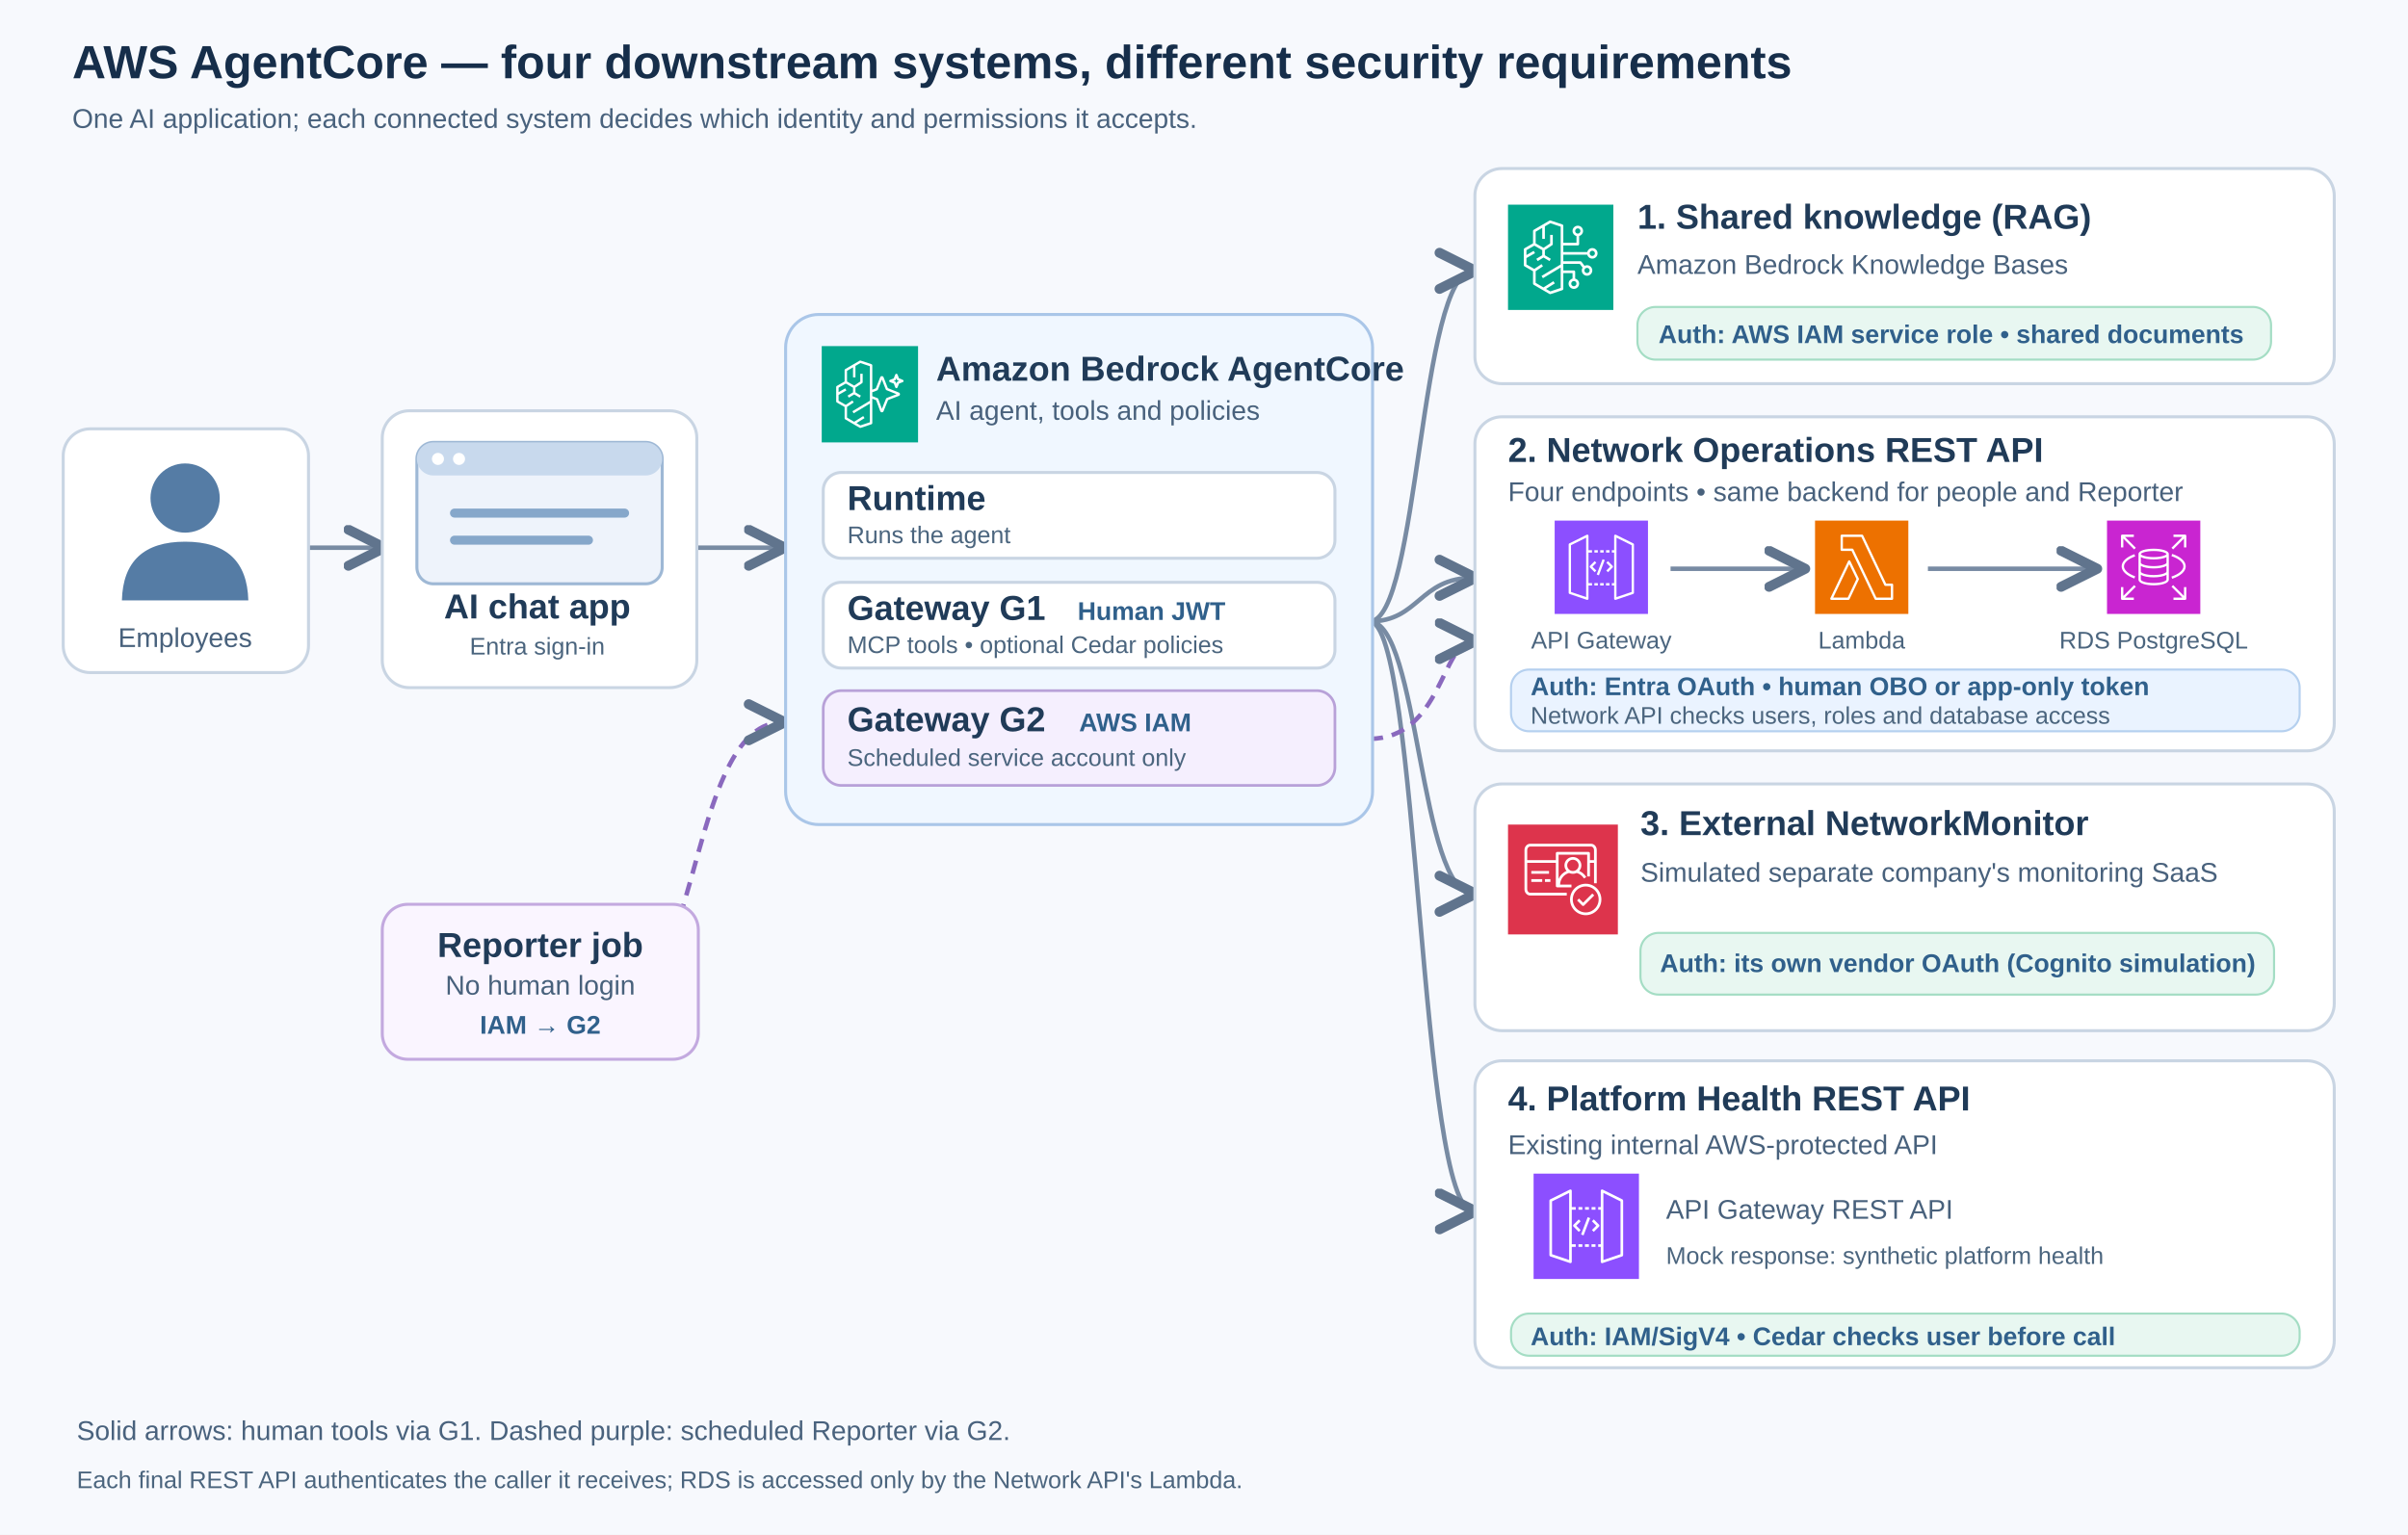
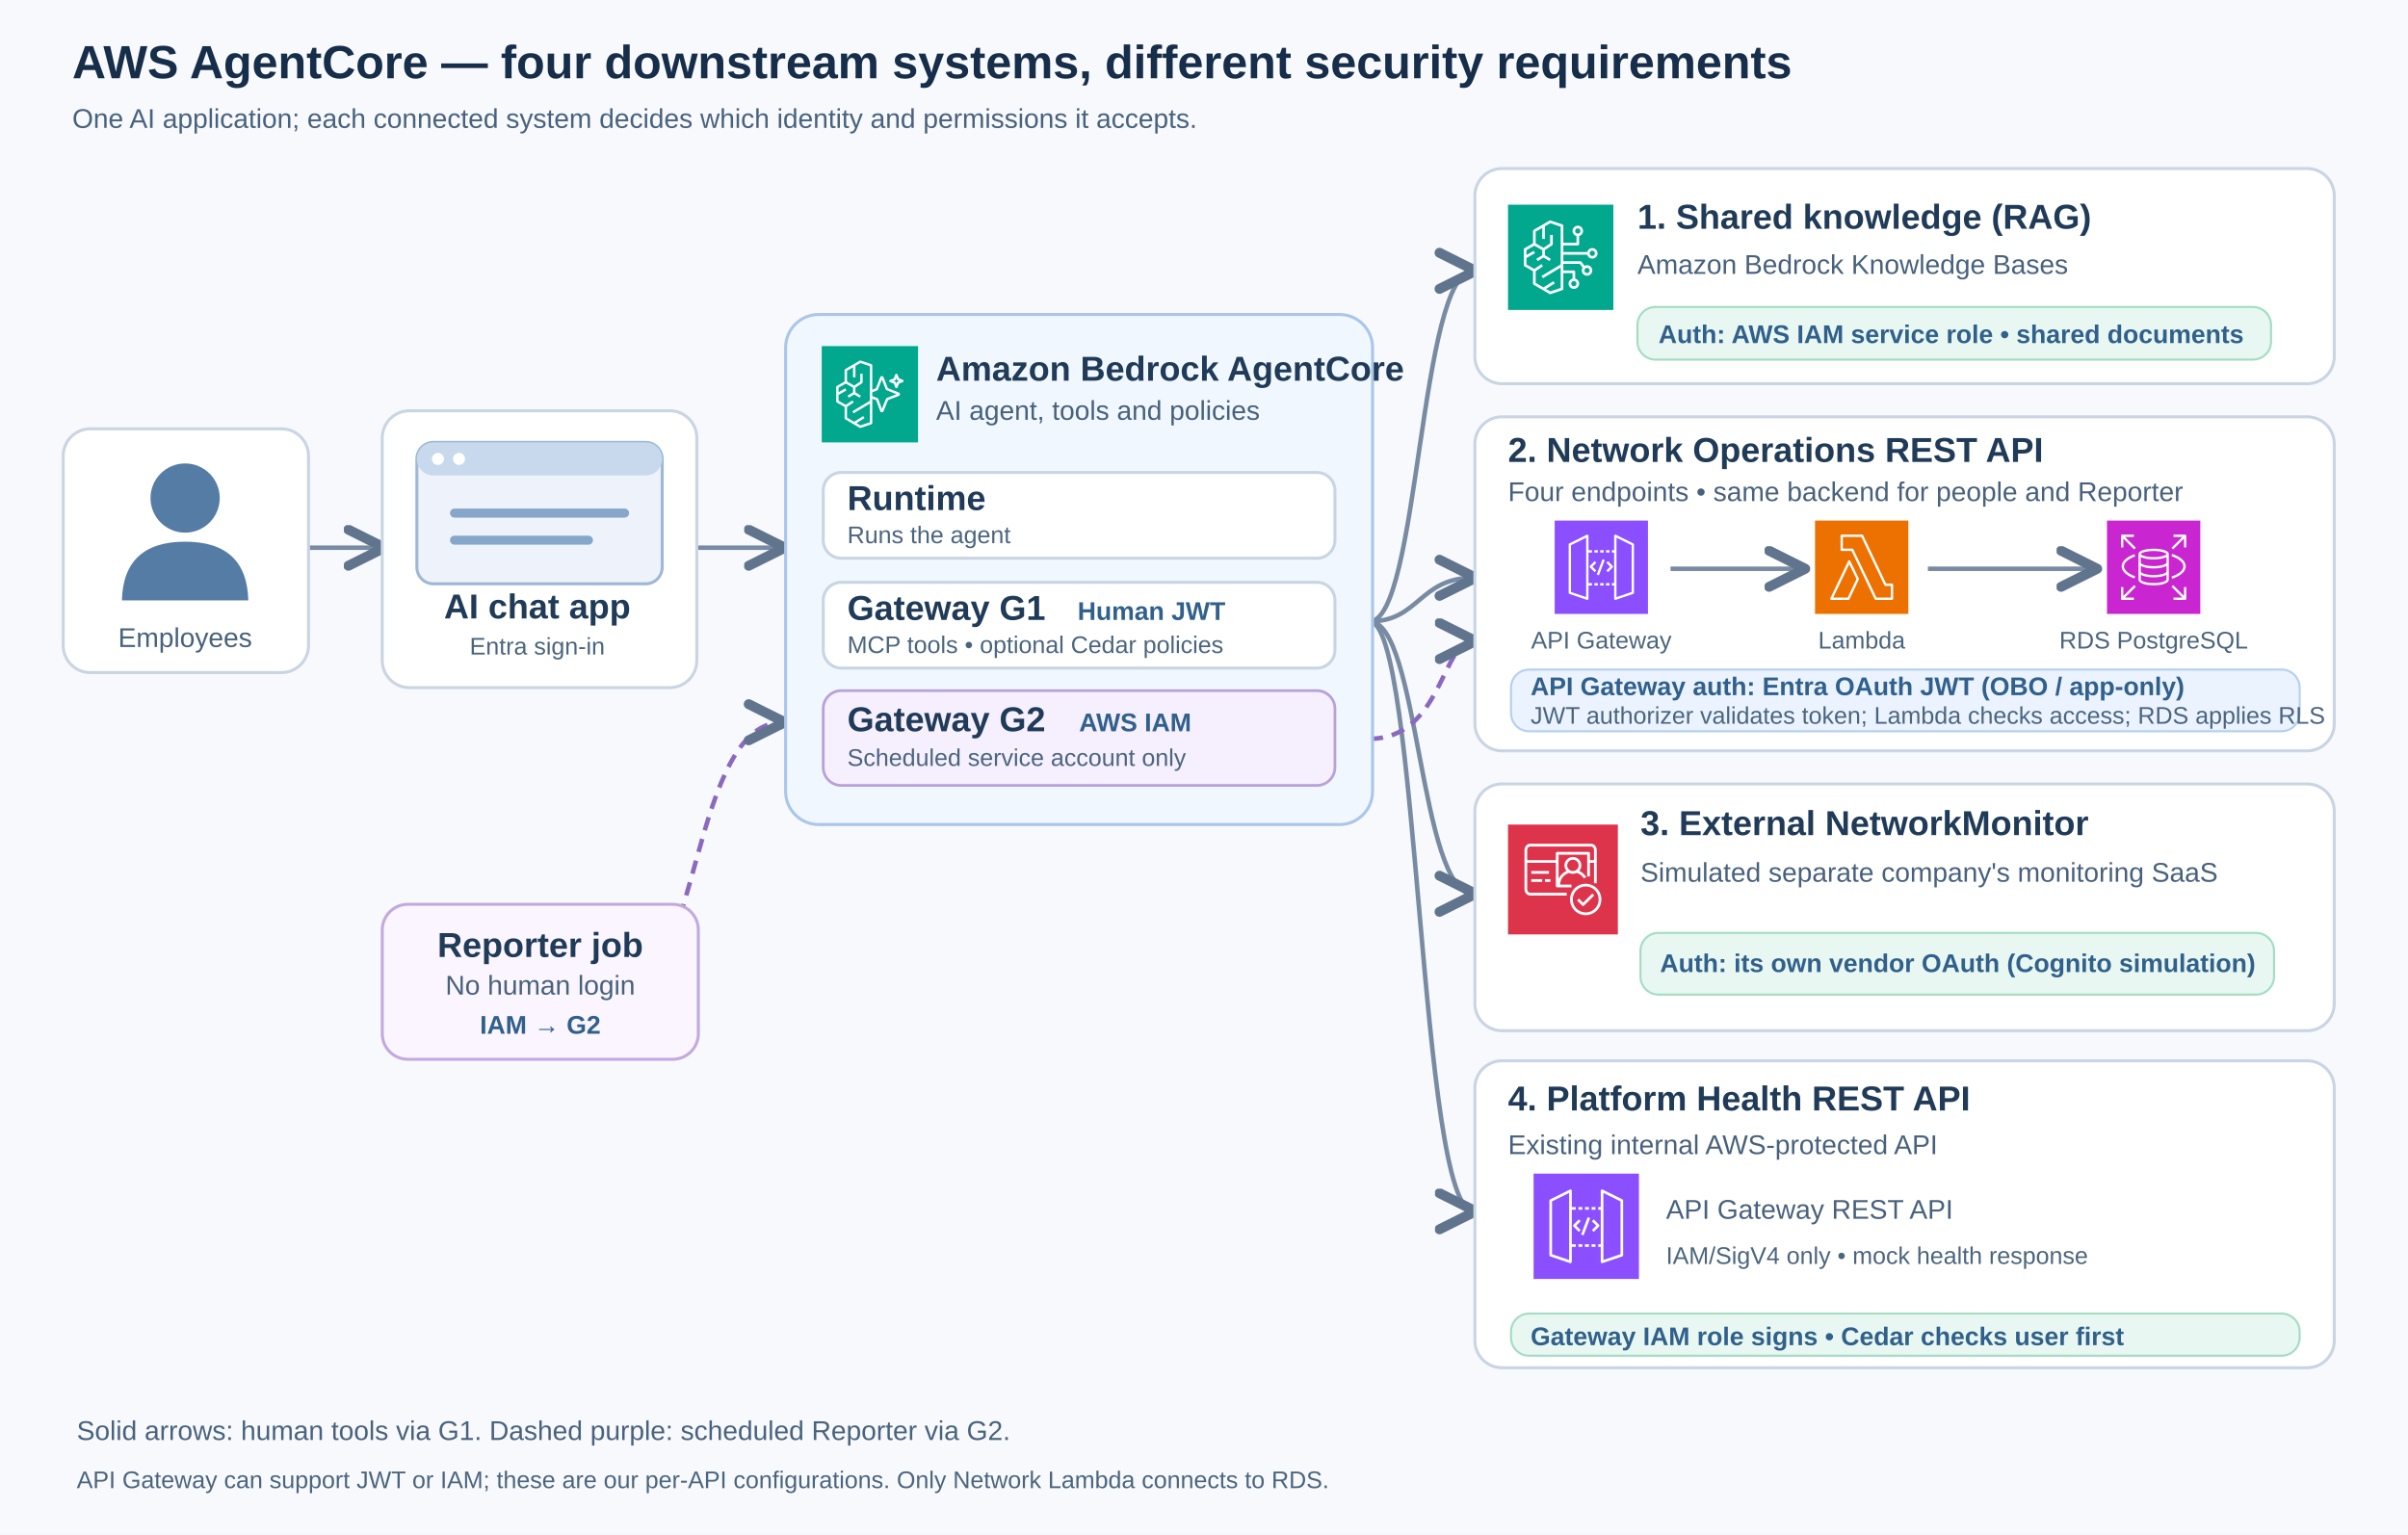
<svg xmlns="http://www.w3.org/2000/svg" viewBox="0 0 1600 1020" role="img" aria-label="High-level AgentCore PoC architecture: humans sign into AI chat app, AgentCore Runtime and Gateway invoke four downstream systems: shared RAG with IAM, Network Operations API with Entra OBO and machine OAuth, external vendor with separate OAuth, Platform Health API with SigV4 IAM. Automated reporter enters through IAM.">
  <defs>
    <marker id="arrow" markerWidth="9" markerHeight="9" refX="7" refY="3.5" orient="auto">
      <path d="M0 0L7 3.5L0 7" fill="none" stroke="#536981" stroke-width="1.5" />
    </marker>
    <symbol id="icon_agentcore" viewBox="0 0 80 80">
      <g clip-path="url(#agentcore_clip0_211_73)">
        <rect width="80" height="80" fill="#01A88D" />
        <path d="M67.372 28.073L64.178 26.792L62.933 23.634C62.781 23.252 62.412 23.001 62.002 23.001C61.591 23.001 61.222 23.253 61.071 23.636L59.814 26.838L56.638 28.071C56.253 28.22 55.999 28.592 56 29.005C56.001 29.419 56.257 29.79 56.643 29.937L59.89 31.178L61.062 34.348C61.205 34.735 61.572 34.995 61.985 35.001H62C62.407 35.001 62.774 34.754 62.928 34.375L64.231 31.142L67.36 29.934C67.743 29.786 67.997 29.418 68 29.007C68.003 28.597 67.754 28.226 67.372 28.073ZM63.106 29.432C62.849 29.532 62.643 29.734 62.539 29.991L62.04 31.227L61.607 30.058C61.508 29.788 61.296 29.574 61.027 29.471L59.782 28.996L60.947 28.543C61.207 28.442 61.414 28.237 61.516 27.977L62.004 26.732L62.435 27.822C62.523 28.142 62.767 28.398 63.079 28.506L64.269 28.983L63.106 29.432ZM64.053 38.6L54.914 34.934L51.351 25.902C51.123 25.325 50.575 24.953 49.955 24.953C49.335 24.954 48.786 25.327 48.56 25.905L44.958 35.083L42 36.23V16C42 15.569 41.725 15.188 41.316 15.051L32.316 12.051C32.042 11.961 31.744 11.991 31.496 12.136L19.496 19.136C19.189 19.315 19 19.645 19 20V29.42L12.504 33.132C12.192 33.309 12 33.641 12 34V46C12 46.359 12.192 46.69 12.504 46.868L19 50.58V60C19 60.355 19.189 60.684 19.496 60.864L31.496 67.864C31.65 67.954 31.825 68 32 68C32.106 68 32.213 67.983 32.316 67.949L41.316 64.949C41.725 64.812 42 64.431 42 64V43.738L45.2 44.961L48.561 54.046C48.777 54.632 49.32 55.017 49.945 55.026H49.969C50.584 55.026 51.128 54.66 51.359 54.087L55.089 44.845L64.035 41.392C64.614 41.168 64.991 40.623 64.995 40.001C64.999 39.381 64.629 38.831 64.053 38.6ZM32.113 65.908L28.865 64.014L35.53 59.848L34.47 58.152L26.913 62.875L21 59.426V50.535L26.555 46.832L25.445 45.168L19.959 48.825L14 45.42V40.58L20.496 36.868L19.504 35.132L14 38.277V34.58L20 31.152L26 34.58V38.434L21.485 41.142L22.515 42.857L27 40.166L31.485 42.857L32.515 41.142L28 38.434V34.535L33.555 30.832C33.833 30.646 34 30.334 34 30V23H32V29.465L26.959 32.825L21 29.42V20.574L26 17.658V26H28V16.491L32.113 14.092L40 16.721V45.434L25.485 54.143L26.515 55.857L40 47.766V63.279L32.113 65.908ZM53.964 43.135C53.706 43.235 53.501 43.438 53.397 43.694L49.988 52.14L46.918 43.842C46.818 43.572 46.606 43.358 46.338 43.255L42 41.597V38.375L46.09 36.788C46.351 36.687 46.558 36.481 46.659 36.221L49.957 27.818L53.14 35.886C53.209 36.252 53.486 36.548 53.84 36.659L62.129 39.983L53.964 43.135Z" fill="white" />
      </g>
      <defs>
        <clipPath id="agentcore_clip0_211_73">
          <rect width="80" height="80" fill="white" />
        </clipPath>
      </defs>
    </symbol>
    <symbol id="icon_bedrock" viewBox="0 0 80 80">
      <g id="bedrock_Icon-Architecture/64/Arch_Amazon-Bedrock_64" stroke="none" stroke-width="1" fill="none" fill-rule="evenodd">
        <g id="bedrock_Icon-Architecture-BG/64/Machine-Learning" fill="#01A88D">
          <rect id="bedrock_Rectangle" x="0" y="0" width="80" height="80" />
        </g>
        <g id="bedrock_Icon-Service/64/Amazon-Bedrock_64" transform="translate(12, 12)" fill="#FFFFFF">
          <path d="M52,27 C50.897,27 50,26.103 50,25 C50,23.897 50.897,23 52,23 C53.103,23 54,23.897 54,25 C54,26.103 53.103,27 52,27 L52,27 Z M20.113,53.908 L16.865,52.014 L23.53,47.848 L22.47,46.152 L14.913,50.875 L9,47.426 L9,38.535 L14.555,34.832 L13.445,33.168 L7.959,36.825 L2,33.42 L2,28.58 L8.496,24.868 L7.504,23.132 L2,26.277 L2,22.58 L8,19.152 L14,22.58 L14,26.434 L9.485,29.143 L10.515,30.857 L15,28.166 L19.485,30.857 L20.515,29.143 L16,26.434 L16,22.535 L21.555,18.832 C21.833,18.646 22,18.334 22,18 L22,11 L20,11 L20,17.465 L14.959,20.825 L9,17.42 L9,8.574 L14,5.658 L14,14 L16,14 L16,4.491 L20.113,2.092 L28,4.721 L28,33.434 L13.485,42.143 L14.515,43.857 L28,35.766 L28,51.279 L20.113,53.908 Z M50,38 C50,39.103 49.103,40 48,40 C46.897,40 46,39.103 46,38 C46,36.897 46.897,36 48,36 C49.103,36 50,36.897 50,38 L50,38 Z M40,48 C40,49.103 39.103,50 38,50 C36.897,50 36,49.103 36,48 C36,46.897 36.897,46 38,46 C39.103,46 40,46.897 40,48 L40,48 Z M39,8 C39,6.897 39.897,6 41,6 C42.103,6 43,6.897 43,8 C43,9.103 42.103,10 41,10 C39.897,10 39,9.103 39,8 L39,8 Z M52,21 C50.141,21 48.589,22.28 48.142,24 L30,24 L30,19 L41,19 C41.553,19 42,18.552 42,18 L42,11.858 C43.72,11.411 45,9.858 45,8 C45,5.794 43.206,4 41,4 C38.794,4 37,5.794 37,8 C37,9.858 38.28,11.411 40,11.858 L40,17 L30,17 L30,4 C30,3.569 29.725,3.188 29.316,3.051 L20.316,0.051 C20.042,-0.039 19.744,-0.009 19.496,0.136 L7.496,7.136 C7.188,7.315 7,7.645 7,8 L7,17.42 L0.504,21.132 C0.192,21.31 0,21.641 0,22 L0,34 C0,34.359 0.192,34.69 0.504,34.868 L7,38.58 L7,48 C7,48.355 7.188,48.685 7.496,48.864 L19.496,55.864 C19.65,55.954 19.825,56 20,56 C20.106,56 20.213,55.983 20.316,55.949 L29.316,52.949 C29.725,52.812 30,52.431 30,52 L30,40 L37,40 L37,44.142 C35.28,44.589 34,46.142 34,48 C34,50.206 35.794,52 38,52 C40.206,52 42,50.206 42,48 C42,46.142 40.72,44.589 39,44.142 L39,39 C39,38.448 38.553,38 38,38 L30,38 L30,33 L42.5,33 L44.638,35.85 C44.239,36.472 44,37.207 44,38 C44,40.206 45.794,42 48,42 C50.206,42 52,40.206 52,38 C52,35.794 50.206,34 48,34 C47.316,34 46.682,34.188 46.119,34.492 L43.8,31.4 C43.611,31.148 43.314,31 43,31 L30,31 L30,26 L48.142,26 C48.589,27.72 50.141,29 52,29 C54.206,29 56,27.206 56,25 C56,22.794 54.206,21 52,21 L52,21 Z" id="bedrock_Fill-1" />
        </g>
      </g>
    </symbol>
    <symbol id="icon_lambda" viewBox="0 0 80 80">
      <g id="lambda_Icon-Architecture/64/Arch_AWS-Lambda_64" stroke="none" stroke-width="1" fill="none" fill-rule="evenodd">
        <g id="lambda_Icon-Architecture-BG/64/Compute" fill="#ED7100">
          <rect id="lambda_Rectangle" x="0" y="0" width="80" height="80" />
        </g>
        <path d="M28.008,66 L15.591,66 L29.324,37.296 L35.546,50.106 L28.008,66 Z M30.22,34.553 C30.051,34.208 29.7,33.989 29.318,33.989 L29.315,33.989 C28.929,33.99 28.578,34.211 28.412,34.558 L13.098,66.569 C12.95,66.879 12.971,67.243 13.155,67.534 C13.337,67.824 13.658,68 14.002,68 L28.642,68 C29.03,68 29.382,67.777 29.548,67.428 L37.564,50.528 C37.693,50.254 37.692,49.937 37.559,49.665 L30.22,34.553 Z M64.995,66 L52.659,66 L32.867,24.57 C32.701,24.222 32.349,24 31.962,24 L23.89,24 L23.899,14 L39.72,14 L59.42,55.429 C59.586,55.777 59.939,56 60.326,56 L64.995,56 L64.995,66 Z M65.998,54 L60.96,54 L41.259,12.571 C41.094,12.223 40.741,12 40.353,12 L22.898,12 C22.345,12 21.896,12.447 21.895,12.999 L21.884,24.999 C21.884,25.265 21.989,25.519 22.178,25.707 C22.365,25.895 22.62,26 22.887,26 L31.329,26 L51.122,67.43 C51.289,67.778 51.639,68 52.026,68 L65.998,68 C66.552,68 67,67.552 67,67 L67,55 C67,54.448 66.552,54 65.998,54 L65.998,54 Z" id="lambda_AWS-Lambda_Icon_64_Squid" fill="#FFFFFF" />
      </g>
    </symbol>
    <symbol id="icon_rds" viewBox="0 0 80 80">
      <g id="rds_Icon-Architecture/64/Arch_Amazon-RDS_64" stroke="none" stroke-width="1" fill="none" fill-rule="evenodd">
        <g id="rds_Icon-Architecture-BG/64/Database" fill="#C925D1">
          <rect id="rds_Rectangle" x="0" y="0" width="80" height="80" />
        </g>
        <path d="M15.414,14 L24.707,23.293 L23.293,24.707 L14,15.414 L14,23 L12,23 L12,13 C12,12.448 12.447,12 13,12 L23,12 L23,14 L15.414,14 Z M68,13 L68,23 L66,23 L66,15.414 L56.707,24.707 L55.293,23.293 L64.586,14 L57,14 L57,12 L67,12 C67.553,12 68,12.448 68,13 L68,13 Z M66,57 L68,57 L68,67 C68,67.552 67.553,68 67,68 L57,68 L57,66 L64.586,66 L55.293,56.707 L56.707,55.293 L66,64.586 L66,57 Z M65.5,39.213 C65.5,35.894 61.668,32.615 55.25,30.442 L55.891,28.548 C63.268,31.045 67.5,34.932 67.5,39.213 C67.5,43.495 63.268,47.383 55.89,49.879 L55.249,47.984 C61.668,45.812 65.5,42.534 65.5,39.213 L65.5,39.213 Z M14.556,39.213 C14.556,42.393 18.143,45.585 24.152,47.753 L23.473,49.634 C16.535,47.131 12.556,43.333 12.556,39.213 C12.556,35.094 16.535,31.296 23.473,28.792 L24.152,30.673 C18.143,32.842 14.556,36.034 14.556,39.213 L14.556,39.213 Z M24.707,56.707 L15.414,66 L23,66 L23,68 L13,68 C12.447,68 12,67.552 12,67 L12,57 L14,57 L14,64.586 L23.293,55.293 L24.707,56.707 Z M40,31.286 C32.854,31.286 29,29.44 29,28.686 C29,27.931 32.854,26.086 40,26.086 C47.145,26.086 51,27.931 51,28.686 C51,29.44 47.145,31.286 40,31.286 L40,31.286 Z M40.029,39.031 C33.187,39.031 29,37.162 29,36.145 L29,31.284 C31.463,32.643 35.832,33.286 40,33.286 C44.168,33.286 48.537,32.643 51,31.284 L51,36.145 C51,37.163 46.835,39.031 40.029,39.031 L40.029,39.031 Z M40.029,46.667 C33.187,46.667 29,44.798 29,43.781 L29,38.862 C31.431,40.291 35.742,41.031 40.029,41.031 C44.292,41.031 48.578,40.292 51,38.867 L51,43.781 C51,44.799 46.835,46.667 40.029,46.667 L40.029,46.667 Z M40,53.518 C32.883,53.518 29,51.605 29,50.622 L29,46.498 C31.431,47.927 35.742,48.667 40.029,48.667 C44.292,48.667 48.578,47.929 51,46.503 L51,50.622 C51,51.605 47.117,53.518 40,53.518 L40,53.518 Z M40,24.086 C33.739,24.086 27,25.525 27,28.686 L27,50.622 C27,53.836 33.54,55.518 40,55.518 C46.46,55.518 53,53.836 53,50.622 L53,28.686 C53,25.525 46.261,24.086 40,24.086 L40,24.086 Z" id="rds_Amazon-RDS_Icon_64_Squid" fill="#FFFFFF" />
      </g>
    </symbol>
    <symbol id="icon_apigw" viewBox="0 0 80 80">
      <g id="apigw_Icon-Architecture/64/Arch_Amazon-API-Gateway_64">
        <g id="apigw_Icon-Architecture-BG/64/Networking-Content-Delivery">
          <rect id="apigw_Rectangle" width="80" height="80" fill="#8C4FFF" />
        </g>
        <g id="apigw_Icon-Service/64/Amazon-API-Gateway_64">
          <path id="apigw_Amazon-API-Gateway_Icon_64_Squid" fill-rule="evenodd" clip-rule="evenodd" d="M34.065 55.632H37V53.615H34.065V55.632ZM39 55.632H42V53.615H39V55.632ZM27 14.63L14 21.082V61.193L27 65.59V14.63ZM29 27.393V53.615H32V55.632H29V66.992C29 67.316 28.845 67.621 28.584 67.81C28.412 67.936 28.207 68 28 68C27.894 68 27.786 67.983 27.682 67.948L12.682 62.876C12.274 62.737 12 62.352 12 61.92V20.454C12 20.07 12.217 19.718 12.559 19.549L27.559 12.104C27.868 11.95 28.235 11.968 28.528 12.152C28.821 12.336 29 12.66 29 13.009V25.376H32V27.393H29ZM44 55.632H47V53.615H44V55.632ZM44.065 27.393H47V25.376H44.065V27.393ZM39.065 27.393H42V25.376H39.065V27.393ZM34.065 27.393H37V25.376H34.065V27.393ZM66 21.082L53 14.63V65.59L66 61.193V21.082ZM68 61.92C68 62.352 67.726 62.737 67.318 62.876L52.318 67.948C52.214 67.983 52.106 68 52 68C51.793 68 51.588 67.936 51.416 67.81C51.155 67.621 51 67.316 51 66.992V55.632H49.065V53.615H51V27.393H49.065V25.376H51V13.009C51 12.66 51.179 12.336 51.472 12.152C51.765 11.968 52.131 11.95 52.441 12.104L67.441 19.549C67.783 19.718 68 20.07 68 20.454V61.92ZM42.934 33.807L41.066 33.083L36.066 46.194L37.934 46.918L42.934 33.807ZM49.707 40.209C50.098 39.815 50.098 39.176 49.707 38.783L45.707 34.749L44.293 36.175L47.586 39.496L44.293 42.817L45.707 44.243L49.707 40.209ZM34.293 44.243L30.293 40.209C29.902 39.815 29.902 39.176 30.293 38.783L34.293 34.749L35.707 36.175L32.414 39.496L35.707 42.817L34.293 44.243Z" fill="white" />
        </g>
      </g>
    </symbol>
    <symbol id="icon_eventbridge" viewBox="0 0 80 80">
      <g id="eventbridge_Icon-Architecture/64/Arch_Amazon-EventBridge_64" stroke="none" stroke-width="1" fill="none" fill-rule="evenodd">
        <g id="eventbridge_Icon-Architecture-BG/64/Application-Integration" fill="#E7157B">
          <rect id="eventbridge_Rectangle" x="0" y="0" width="80" height="80" />
        </g>
        <path d="M53.657,66 C51.514,66 49.77,64.247 49.77,62.091 C49.77,59.935 51.514,58.182 53.657,58.182 C55.8,58.182 57.544,59.935 57.544,62.091 C57.544,64.247 55.8,66 53.657,66 L53.657,66 Z M45.133,49 L34.798,49 L29.63,40 L34.798,31 L45.133,31 L50.3,40 L45.133,49 Z M27.621,21.818 C25.478,21.818 23.734,20.065 23.734,17.909 C23.734,15.753 25.478,14 27.621,14 C29.765,14 31.509,15.753 31.509,17.909 C31.509,20.065 29.765,21.818 27.621,21.818 L27.621,21.818 Z M53.657,56.182 C52.919,56.182 52.215,56.325 51.564,56.576 L47.34,49.41 L47.117,49.543 L52.309,40.5 C52.486,40.19 52.486,39.81 52.309,39.5 L46.568,29.5 C46.39,29.19 46.061,29 45.706,29 L35.258,29 L35.299,28.976 L31.427,22.404 C32.692,21.32 33.498,19.708 33.498,17.909 C33.498,14.651 30.862,12 27.621,12 C24.381,12 21.745,14.651 21.745,17.909 C21.745,21.167 24.381,23.818 27.621,23.818 C28.36,23.818 29.064,23.675 29.715,23.424 L33.33,29.557 L27.62,39.5 C27.443,39.81 27.443,40.19 27.62,40.5 L33.363,50.5 C33.541,50.81 33.869,51 34.224,51 L45.706,51 C45.789,51 45.87,50.987 45.947,50.968 L49.852,57.596 C48.586,58.68 47.781,60.292 47.781,62.091 C47.781,65.349 50.416,68 53.657,68 C56.898,68 59.533,65.349 59.533,62.091 C59.533,58.833 56.898,56.182 53.657,56.182 L53.657,56.182 Z M59.584,32.104 C57.441,32.104 55.698,30.351 55.698,28.195 C55.698,26.039 57.441,24.286 59.584,24.286 C61.727,24.286 63.472,26.039 63.472,28.195 C63.472,30.351 61.727,32.104 59.584,32.104 L59.584,32.104 Z M66.867,39.5 L63.092,32.925 C64.527,31.846 65.46,30.13 65.46,28.195 C65.46,24.937 62.825,22.286 59.584,22.286 C58.76,22.286 57.974,22.459 57.261,22.77 L54.184,17.409 C54.007,17.1 53.678,16.909 53.323,16.909 L40.995,16.909 L40.995,18.909 L52.749,18.909 L55.596,23.869 C54.438,24.949 53.709,26.486 53.709,28.195 C53.709,31.453 56.345,34.104 59.584,34.104 C60.188,34.104 60.772,34.011 61.321,33.84 L64.858,40 L59.892,48.648 L61.614,49.648 L66.867,40.5 C67.044,40.19 67.044,39.81 66.867,39.5 L66.867,39.5 Z M21.229,55.247 C19.085,55.247 17.341,53.493 17.341,51.338 C17.341,49.182 19.085,47.429 21.229,47.429 C23.372,47.429 25.116,49.182 25.116,51.338 C25.116,53.493 23.372,55.247 21.229,55.247 L21.229,55.247 Z M24.477,56.258 C26.059,55.198 27.105,53.389 27.105,51.338 C27.105,48.08 24.469,45.429 21.229,45.429 C20.29,45.429 19.406,45.657 18.619,46.052 L15.143,40 L20.902,29.971 L19.179,28.971 L13.133,39.5 C12.956,39.81 12.956,40.19 13.133,40.5 L17.005,47.24 C15.983,48.304 15.352,49.747 15.352,51.338 C15.352,54.596 17.988,57.247 21.229,57.247 C21.717,57.247 22.19,57.18 22.644,57.066 L25.816,62.591 C25.994,62.9 26.322,63.091 26.677,63.091 L39.006,63.091 L39.006,61.091 L27.251,61.091 L24.477,56.258 Z" id="eventbridge_Amazon-EventBridge_Icon_64_Squid" fill="#FFFFFF" />
      </g>
    </symbol>
    <symbol id="icon_cognito" viewBox="0 0 80 80">
      <g id="cognito_Icon-Architecture/64/Arch_Amazon-Cognito_64" stroke="none" stroke-width="1" fill="none" fill-rule="evenodd">
        <g id="cognito_Icon-Architecture-BG/64/Security-Identity-Compliance" fill="#DD344C">
          <rect id="cognito_Rectangle" x="0" y="0" width="80" height="80" />
        </g>
        <path d="M16.964,35.808 L29.869,35.808 L29.869,33.825 L16.964,33.825 L16.964,35.808 Z M61.376,50.231 L62.779,51.633 L55.407,58.994 C55.213,59.187 54.959,59.284 54.705,59.284 C54.451,59.284 54.197,59.187 54.004,58.994 L50.295,55.291 L51.699,53.89 L54.705,56.891 L61.376,50.231 Z M65.944,55.694 C65.718,57.557 64.959,59.291 63.747,60.709 C62.886,61.716 61.799,62.548 60.604,63.115 C59.001,63.876 57.22,64.164 55.446,63.948 C53.721,63.738 52.095,63.058 50.74,61.982 C48.137,59.916 46.822,56.711 47.222,53.409 C47.601,50.288 49.492,47.566 52.28,46.127 C53.616,45.438 55.08,45.084 56.57,45.084 C56.952,45.084 57.337,45.108 57.721,45.155 C60.834,45.534 63.55,47.437 64.981,50.243 C65.84,51.926 66.172,53.811 65.944,55.694 L65.944,55.694 Z M66.75,49.344 C65.018,45.948 61.732,43.646 57.962,43.187 C55.681,42.908 53.403,43.317 51.369,44.366 C47.996,46.106 45.709,49.398 45.251,53.171 C44.768,57.161 46.358,61.036 49.505,63.535 C51.146,64.837 53.117,65.661 55.205,65.916 C55.667,65.972 56.13,66 56.592,66 C58.271,66 59.93,65.629 61.456,64.906 C62.902,64.22 64.218,63.213 65.257,61.995 C66.723,60.28 67.643,58.184 67.916,55.932 C68.191,53.657 67.788,51.379 66.75,49.344 L66.75,49.344 Z M26.891,41.756 L30.862,41.756 L30.862,39.773 L26.891,39.773 L26.891,41.756 Z M16.964,41.756 L24.905,41.756 L24.905,39.773 L16.964,39.773 L16.964,41.756 Z M16.106,15.983 L60.508,15.983 C61.677,15.983 62.628,17.139 62.628,18.561 L62.628,25.895 L59.65,25.895 L59.65,20.939 C59.65,20.392 59.206,19.948 58.657,19.948 L35.825,19.948 C35.276,19.948 34.832,20.392 34.832,20.939 L34.832,25.895 L13.985,25.895 L13.985,18.561 C13.985,17.163 14.957,15.983 16.106,15.983 L16.106,15.983 Z M47.256,25.608 C49.561,25.608 51.436,27.461 51.436,29.739 C51.436,31.241 50.608,32.623 49.273,33.347 C48.007,34.034 46.48,34.025 45.23,33.348 C43.901,32.622 43.076,31.24 43.076,29.739 C43.076,27.461 44.95,25.608 47.256,25.608 L47.256,25.608 Z M13.985,47.108 L13.985,27.878 L34.832,27.878 L34.832,44.729 C34.832,45.278 35.276,45.721 35.825,45.721 L46.203,45.721 L46.203,43.738 L37.912,43.738 C37.998,39.771 40.636,36.344 44.434,35.25 C46.189,36.07 48.285,36.078 50.067,35.249 C52.229,35.873 54.121,37.318 55.293,39.254 L56.992,38.227 C55.789,36.243 53.963,34.695 51.845,33.795 C52.838,32.694 53.422,31.263 53.422,29.739 C53.422,26.368 50.655,23.625 47.256,23.625 C43.856,23.625 41.09,26.368 41.09,29.739 C41.09,31.257 41.668,32.683 42.654,33.784 C40,34.9 37.928,36.992 36.818,39.573 L36.818,21.93 L57.665,21.93 L57.665,37.79 L59.65,37.79 L59.65,27.878 L62.628,27.878 L62.629,42.747 L64.615,42.747 L64.614,18.561 C64.614,16.046 62.772,14 60.508,14 L16.106,14 C13.841,14 12,16.046 12,18.561 L12,47.108 C12,49.623 13.841,51.668 16.106,51.668 L42.774,51.668 L42.774,49.686 L16.106,49.686 C14.957,49.686 13.985,48.506 13.985,47.108 L13.985,47.108 Z" id="cognito_Amazon-Cognito_Icon_64_Squid" fill="#FFFFFF" />
      </g>
    </symbol>
    <symbol id="icon_s3" viewBox="0 0 80 80">
      <g id="s3_Icon-Architecture/64/Arch_Amazon-Simple-Storage-Service_64" stroke="none" stroke-width="1" fill="none" fill-rule="evenodd">
        <g id="s3_Icon-Architecture-BG/64/Storage" fill="#7AA116">
          <rect id="s3_Rectangle" x="0" y="0" width="80" height="80" />
        </g>
        <g id="s3_Icon-Service/64/Amazon-Simple-Storage-Service_64" transform="translate(12.9999, 11.9996)" fill="#FFFFFF">
          <path d="M47.836,30.893 L48.22,28.189 C51.761,30.31 51.807,31.186 51.806,31.21 C51.8,31.215 51.196,31.719 47.836,30.893 L47.836,30.893 Z M45.893,30.353 C39.773,28.501 31.25,24.591 27.801,22.961 C27.801,22.947 27.805,22.934 27.805,22.92 C27.805,21.595 26.727,20.517 25.401,20.517 C24.077,20.517 22.999,21.595 22.999,22.92 C22.999,24.245 24.077,25.323 25.401,25.323 C25.983,25.323 26.511,25.106 26.928,24.761 C30.986,26.682 39.443,30.535 45.608,32.355 L43.17,49.561 C43.163,49.608 43.16,49.655 43.16,49.702 C43.16,51.217 36.453,54 25.494,54 C14.419,54 7.641,51.217 7.641,49.702 C7.641,49.656 7.638,49.611 7.632,49.566 L2.538,12.359 C6.947,15.394 16.43,17 25.5,17 C34.556,17 44.023,15.4 48.441,12.374 L45.893,30.353 Z M2,8.478 C2.072,7.162 9.634,2 25.5,2 C41.364,2 48.927,7.161 49,8.478 L49,8.927 C48.13,11.878 38.33,15 25.5,15 C12.648,15 2.843,11.868 2,8.913 L2,8.478 Z M51,8.5 C51,5.035 41.066,0 25.5,0 C9.934,0 0,5.035 0,8.5 L0.094,9.254 L5.642,49.778 C5.775,54.31 17.861,56 25.494,56 C34.966,56 45.029,53.822 45.159,49.781 L47.555,32.884 C48.888,33.203 49.985,33.366 50.866,33.366 C52.049,33.366 52.849,33.077 53.334,32.499 C53.732,32.025 53.884,31.451 53.77,30.84 C53.511,29.456 51.868,27.964 48.522,26.055 L50.898,9.293 L51,8.5 Z" id="s3_Amazon-Simple-Storage-Service-Icon_64_Squid" />
        </g>
      </g>
    </symbol>
  </defs>
  <defs>
    <marker id="arr-simple" markerWidth="11" markerHeight="11" refX="8.5" refY="5" orient="auto">
      <path d="M1 1 L9 5 L1 9" fill="none" stroke="#60748d" stroke-width="2.2" stroke-linecap="round" stroke-linejoin="round" />
    </marker>
  </defs>
  <style>
.bg{fill:#f7f9fd}.title{font:bold 31px Arial,sans-serif;fill:#162e4a}.subtitle{font:18px Arial,sans-serif;fill:#49627d}
.card{fill:#fff;stroke:#c9d5e3;stroke-width:2}.lane{fill:#f0f7ff;stroke:#aac6e8;stroke-width:2}
.h{font:bold 23px Arial,sans-serif;fill:#203b58}.body{font:18px Arial,sans-serif;fill:#48617c}
.note{font:bold 17px Arial,sans-serif;fill:#30608b}.tiny{font:16px Arial,sans-serif;fill:#4b657e}
.arrow{fill:none;stroke:#788ba3;stroke-width:3;marker-end:url(#arr-simple)}
.machine{stroke:#8a69be;stroke-dasharray:9 6}
.pill{fill:#eaf3ff;stroke:#b5d0ef;stroke-width:1.4}.pillgreen{fill:#e8f7f1;stroke:#a4ddc4;stroke-width:1.4}
</style>
  <rect width="1600" height="1020" class="bg" />
  <text x="48" y="52" class="title">AWS AgentCore — four downstream systems, different security requirements</text>
  <text x="48" y="85" class="subtitle">One AI application; each connected system decides which identity and permissions it accepts.</text>
  <path d="M204 364 H254" class="arrow" />
  <path d="M462 364 H520" class="arrow" />
  <path d="M910 413 C943 413 943 180 979 180" class="arrow" />
  <path d="M910 413 C943 413 943 384 979 384" class="arrow" />
  <path d="M910 413 C943 413 943 594 979 594" class="arrow" />
  <path d="M910 413 C943 413 943 805 979 805" class="arrow" />
  <path d="M418 655 C464 655 460 480 520 480" class="arrow machine" />
  <path d="M910 491 C958 491 958 426 979 426" class="arrow machine" />
  <rect x="42" y="285" width="163" height="162" rx="18" class="card" />
  <circle cx="123" cy="331" r="23" fill="#557ca5" />
  <path d="M81 399 Q82 360 123 360 Q164 360 165 399" fill="#557ca5" />
  <text x="123" y="430" class="body" text-anchor="middle">Employees</text>
  <rect x="254" y="273" width="209" height="184" rx="18" class="card" />
  <rect x="277" y="294" width="163" height="94" rx="11" fill="#eef3fb" stroke="#9eb8d5" stroke-width="2" />
  <rect x="277" y="294" width="163" height="22" rx="11" fill="#c8d9ed" />
  <circle cx="291" cy="305" r="4" fill="#fff" />
  <circle cx="305" cy="305" r="4" fill="#fff" />
  <path d="M302 341 H415 M302 359 H391" stroke="#86a7ca" stroke-width="6" stroke-linecap="round" />
  <text x="357" y="411" class="h" text-anchor="middle">AI chat app</text>
  <text x="357" y="435" class="tiny" text-anchor="middle">Entra sign-in</text>
  <rect x="522" y="209" width="390" height="339" rx="22" class="lane" />
  <use href="#icon_agentcore" x="546" y="230" width="64" height="64" />
  <text x="622" y="253" class="h">Amazon Bedrock AgentCore</text>
  <text x="622" y="279" class="body">AI agent, tools and policies</text>
  <rect x="547" y="314" width="340" height="57" rx="12" class="card" />
  <text x="563" y="339" class="h">Runtime</text>
  <text x="563" y="361" class="tiny">Runs the agent</text>
  <rect x="547" y="387" width="340" height="57" rx="12" class="card" />
  <text x="563" y="412" class="h">Gateway G1</text>
  <text x="716" y="412" class="note">Human JWT</text>
  <text x="563" y="434" class="tiny">MCP tools • optional Cedar policies</text>
  <rect x="547" y="459" width="340" height="63" rx="12" fill="#f5effe" stroke="#b8a1d8" stroke-width="1.8" />
  <text x="563" y="486" class="h">Gateway G2</text>
  <text x="717" y="486" class="note">AWS IAM</text>
  <text x="563" y="509" class="tiny">Scheduled service account only</text>
  <rect x="254" y="601" width="210" height="103" rx="17" fill="#faf5ff" stroke="#c3a9df" stroke-width="2" />
  <text x="359" y="636" class="h" text-anchor="middle">Reporter job</text>
  <text x="359" y="661" class="body" text-anchor="middle">No human login</text>
  <text x="359" y="687" class="note" text-anchor="middle">IAM → G2</text>
  <rect x="980" y="112" width="571" height="143" rx="18" class="card" />
  <use href="#icon_bedrock" x="1002" y="136" width="70" height="70" />
  <text x="1088" y="152" class="h">1. Shared knowledge (RAG)</text>
  <text x="1088" y="182" class="body">Amazon Bedrock Knowledge Bases</text>
  <rect x="1088" y="204" width="421" height="35" rx="12" class="pillgreen" />
  <text x="1102" y="228" class="note">Auth: AWS IAM service role • shared documents</text>
  <rect x="980" y="277" width="571" height="222" rx="18" class="card" />
  <text x="1002" y="307" class="h">2. Network Operations REST API</text>
  <text x="1002" y="333" class="body">Four endpoints • same backend for people and Reporter</text>
  <use href="#icon_apigw" x="1033" y="346" width="62" height="62" />
  <path d="M1110 378 H1198" class="arrow" />
  <use href="#icon_lambda" x="1206" y="346" width="62" height="62" />
  <path d="M1281 378 H1392" class="arrow" />
  <use href="#icon_rds" x="1400" y="346" width="62" height="62" />
  <text x="1064" y="431" class="tiny" text-anchor="middle">API Gateway</text>
  <text x="1237" y="431" class="tiny" text-anchor="middle">Lambda</text>
  <text x="1431" y="431" class="tiny" text-anchor="middle">RDS PostgreSQL</text>
  <rect x="1004" y="445" width="524" height="41" rx="12" class="pill" />
-   <text x="1017" y="462" class="note">Auth: Entra OAuth • human OBO or app-only token</text>
-   <text x="1017" y="481" class="tiny">Network API checks users, roles and database access</text>
+   <text x="1017" y="462" class="note">API Gateway auth: Entra OAuth JWT (OBO / app-only)</text>
+   <text x="1017" y="481" class="tiny">JWT authorizer validates token; Lambda checks access; RDS applies RLS</text>
  <rect x="980" y="521" width="571" height="164" rx="18" class="card" />
  <use href="#icon_cognito" x="1002" y="548" width="73" height="73" />
  <text x="1090" y="555" class="h">3. External NetworkMonitor</text>
  <text x="1090" y="586" class="body">Simulated separate company's monitoring SaaS</text>
  <rect x="1090" y="620" width="421" height="41" rx="12" class="pillgreen" />
  <text x="1103" y="646" class="note">Auth: its own vendor OAuth (Cognito simulation)</text>
  <rect x="980" y="705" width="571" height="204" rx="18" class="card" />
  <text x="1002" y="738" class="h">4. Platform Health REST API</text>
  <text x="1002" y="767" class="body">Existing internal AWS-protected API</text>
  <use href="#icon_apigw" x="1019" y="780" width="70" height="70" />
  <text x="1107" y="810" class="body">API Gateway REST API</text>
-   <text x="1107" y="840" class="tiny">Mock response: synthetic platform health</text>
+   <text x="1107" y="840" class="tiny">IAM/SigV4 only • mock health response</text>
  <rect x="1004" y="873" width="524" height="28" rx="12" class="pillgreen" />
-   <text x="1017" y="894" class="note">Auth: IAM/SigV4 • Cedar checks user before call</text>
+   <text x="1017" y="894" class="note">Gateway IAM role signs • Cedar checks user first</text>
  <text x="51" y="957" class="subtitle">Solid arrows: human tools via G1. Dashed purple: scheduled Reporter via G2.</text>
-   <text x="51" y="989" class="tiny">Each final REST API authenticates the caller it receives; RDS is accessed only by the Network API's Lambda.</text>
+   <text x="51" y="989" class="tiny">API Gateway can support JWT or IAM; these are our per-API configurations. Only Network Lambda connects to RDS.</text>
</svg>
